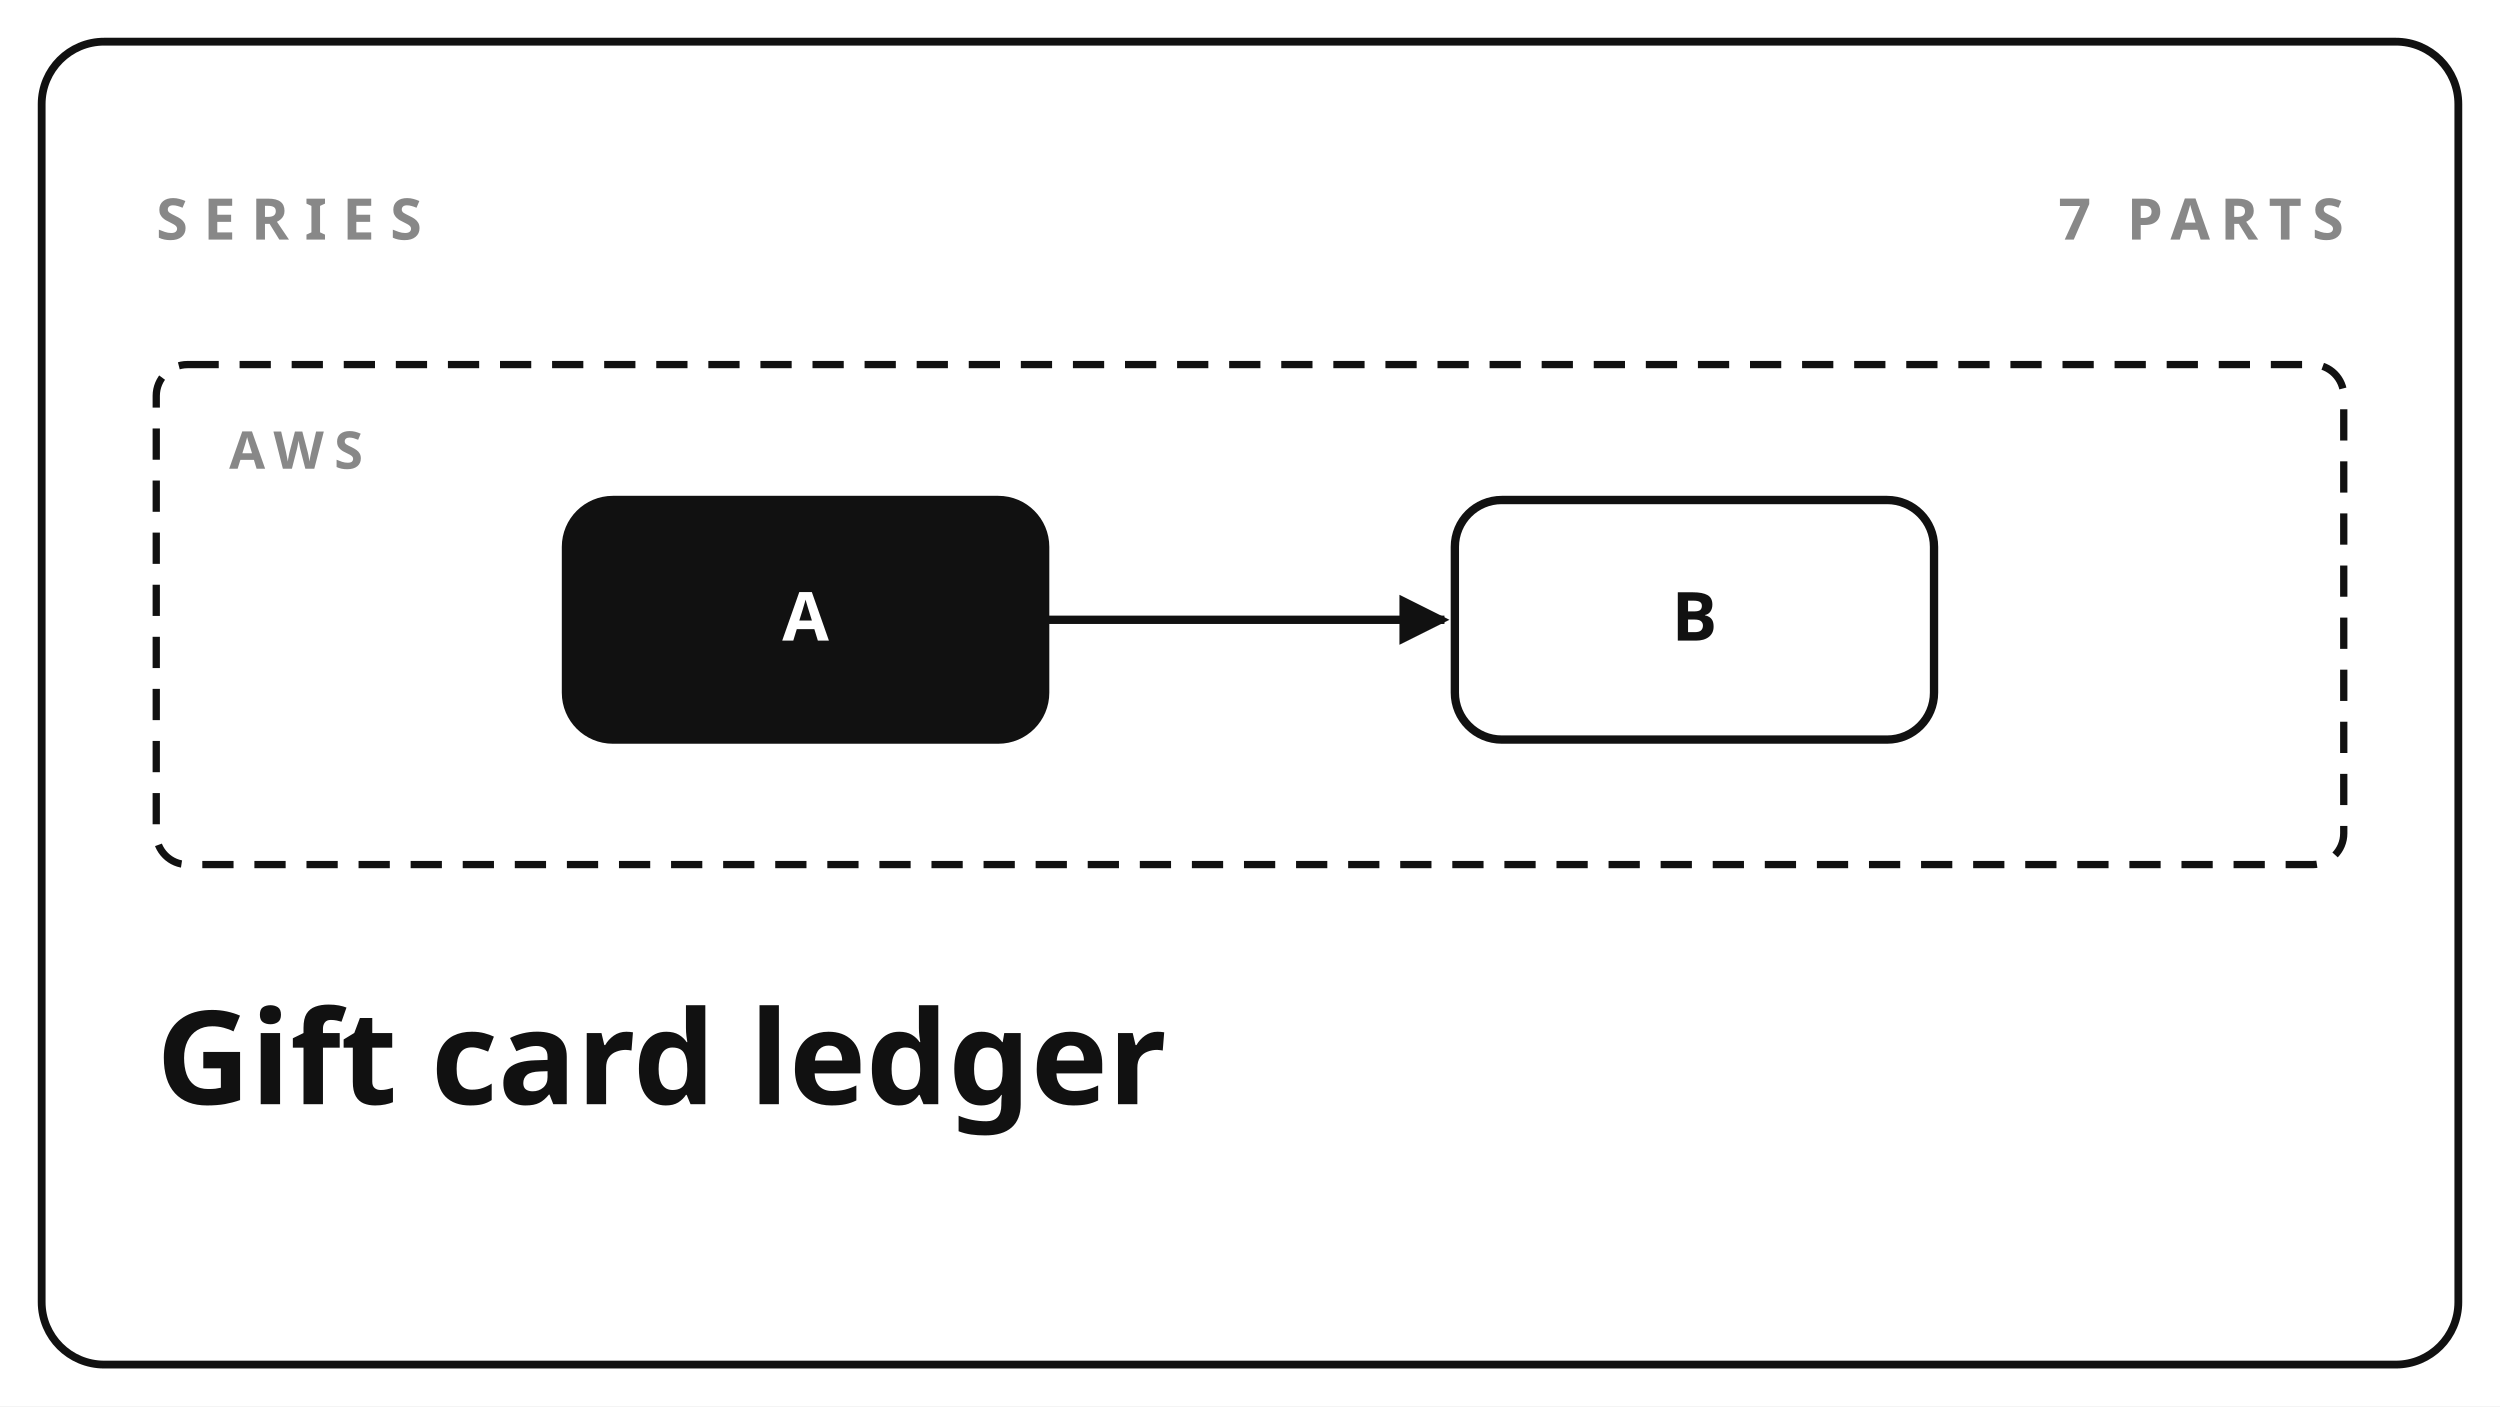
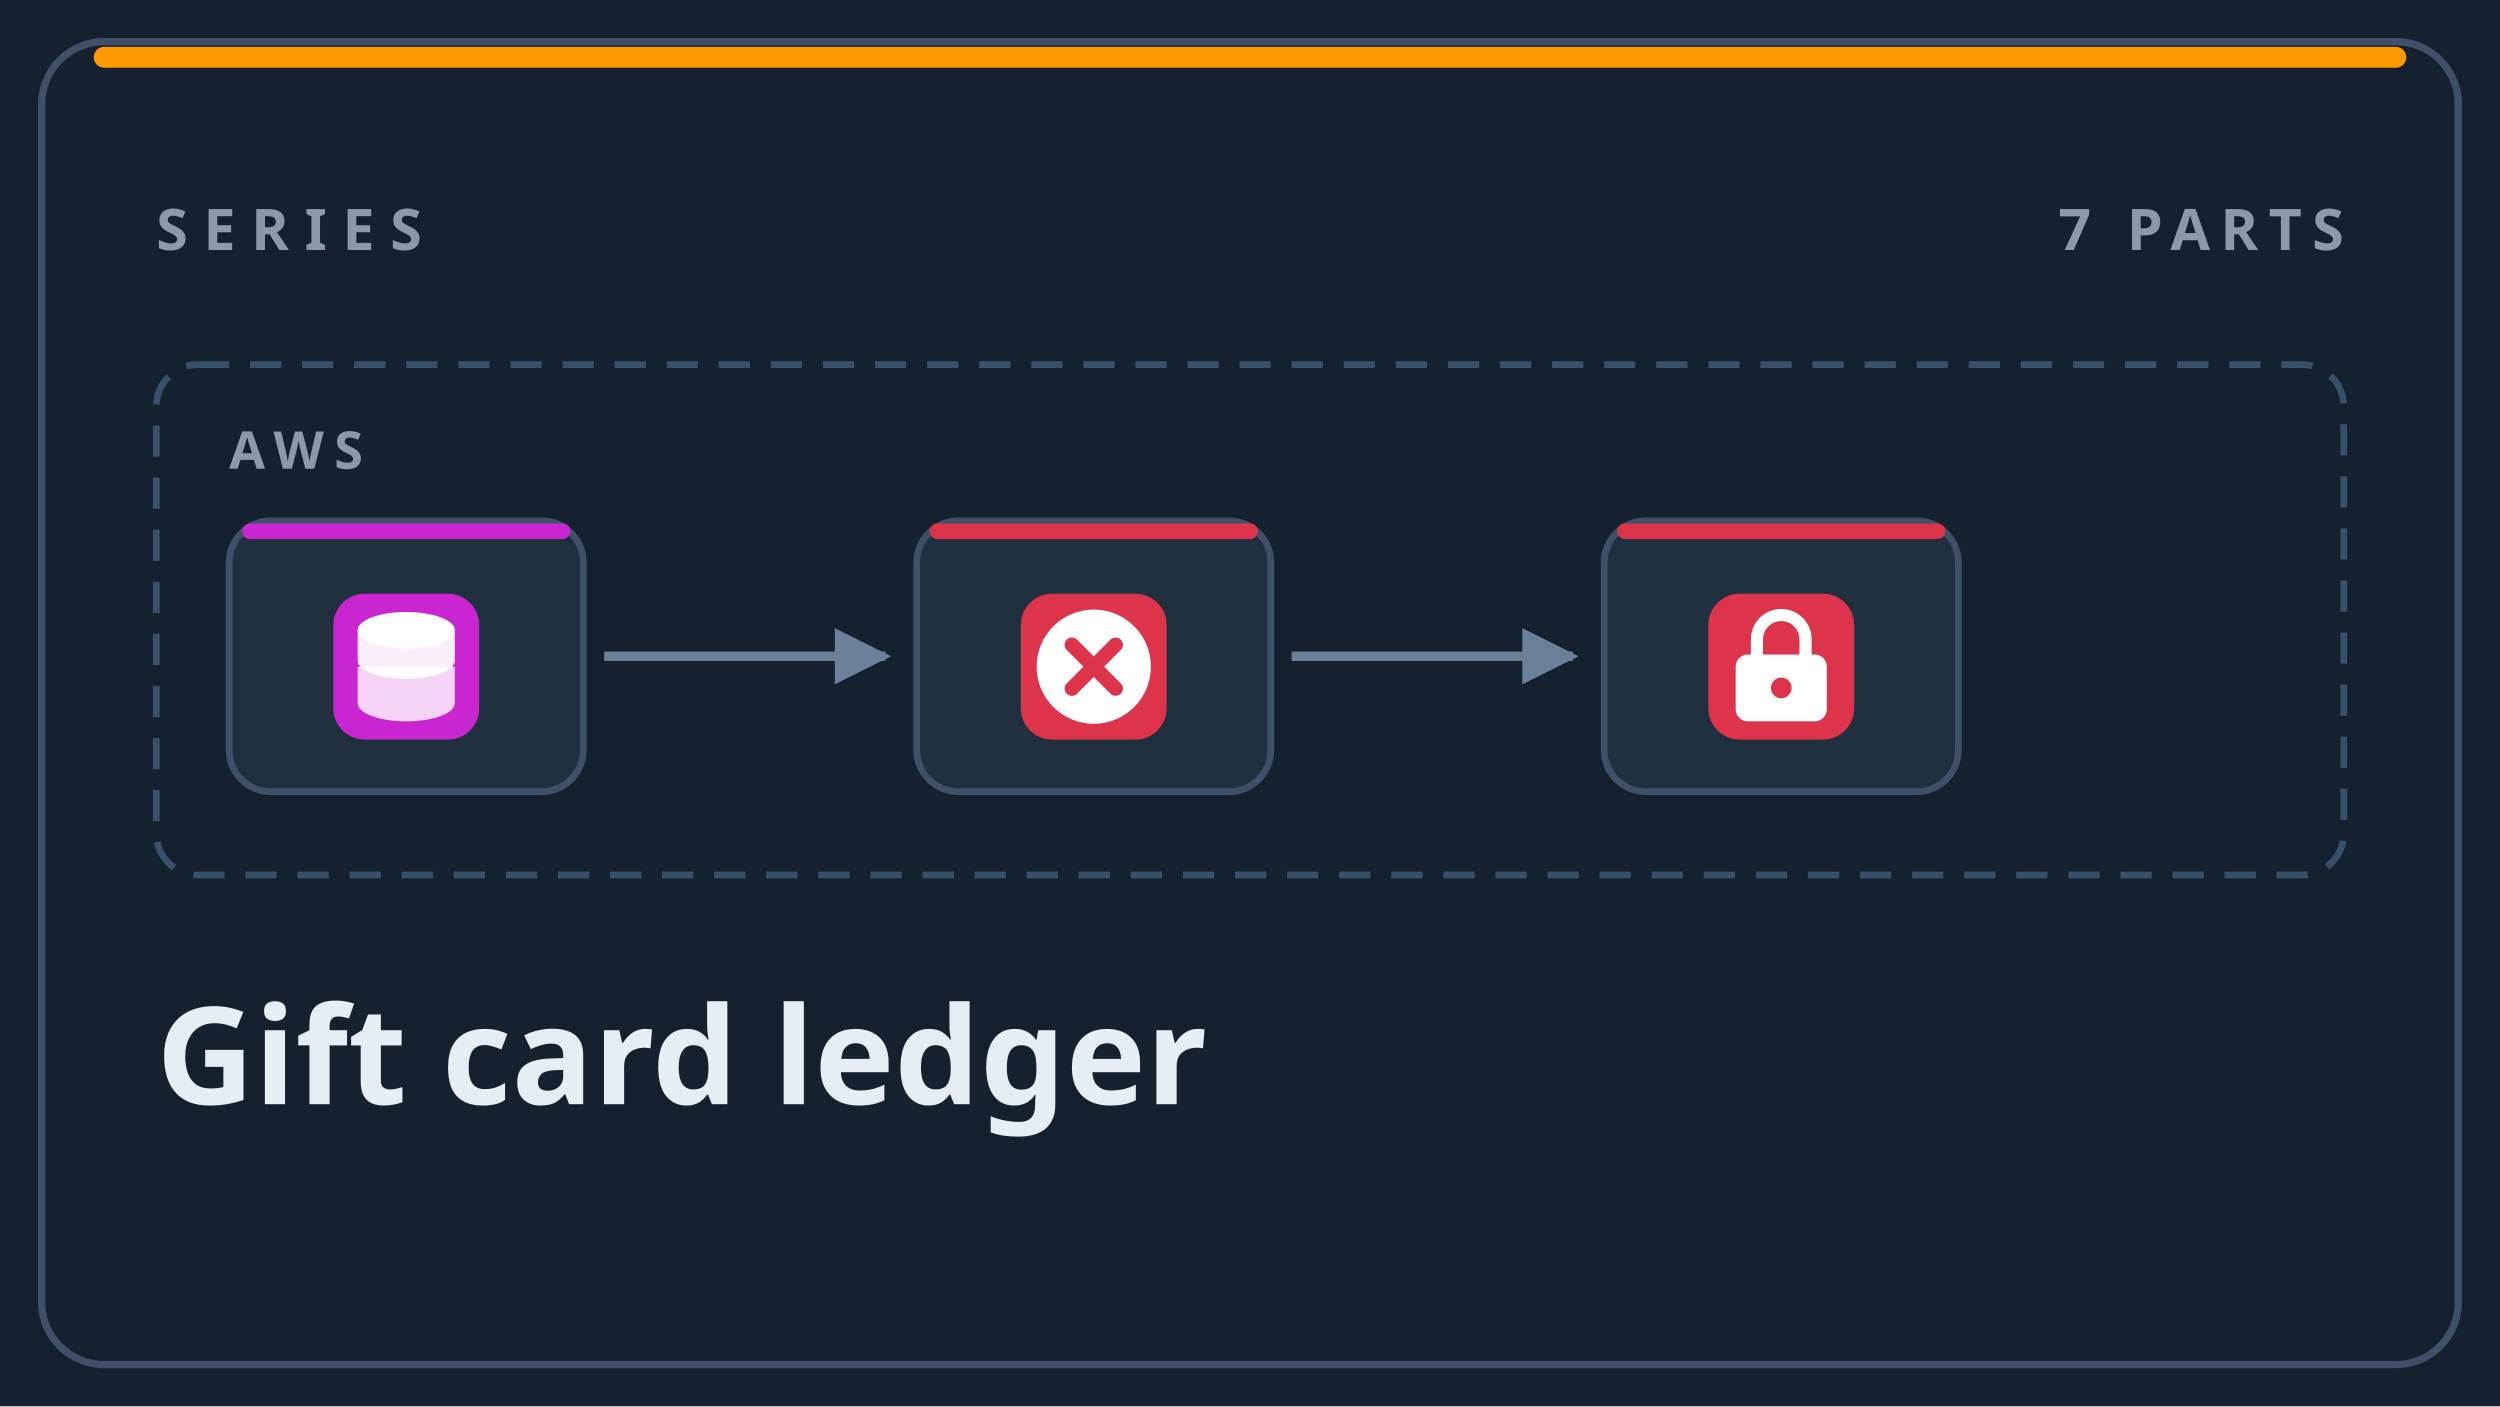
<svg xmlns="http://www.w3.org/2000/svg" viewBox="0 0 480 270" width="480" height="270" role="img" aria-label="Gift card ledger — series thumbnail">
+   <rect width="480" height="270" fill="#16212f" />
+   <rect x="8" y="8" width="464" height="254" rx="12" fill="none" stroke="#3f5169" stroke-width="1.4" />
+   <line x1="20" y1="11" x2="460" y2="11" stroke="#ff9900" stroke-width="4" stroke-linecap="round" />
+   <text x="30" y="48" font-family="ui-sans-serif,system-ui,sans-serif" font-size="11" font-weight="700" letter-spacing="3" fill="#8d99a8">SERIES</text>
+   <text x="450" y="48" text-anchor="end" font-family="ui-sans-serif,system-ui,sans-serif" font-size="11" font-weight="700" letter-spacing="2" fill="#8d99a8">7 PARTS</text>
+   <rect x="30" y="70" width="420" height="98" rx="8" fill="none" stroke="#37506b" stroke-width="1.3" stroke-dasharray="6 4" />
+   <text x="44" y="90" font-family="ui-sans-serif,system-ui,sans-serif" font-size="10" font-weight="700" letter-spacing="2" fill="#8d99a8">AWS</text>
  <defs>
-     <marker id="ar" viewBox="0 0 10 10" refX="9" refY="5" markerWidth="6" markerHeight="6" orient="auto">
-       <path d="M0,0 L10,5 L0,10 z" fill="#111111" />
+     <marker id="tar" viewBox="0 0 10 10" refX="9" refY="5" markerWidth="6" markerHeight="6" orient="auto">
+       <path d="M0,0 L10,5 L0,10 z" fill="#6b8199" />
    </marker>
  </defs>
-   <rect x="0" y="0" width="480" height="270" fill="#ffffff" />
-   <rect x="8" y="8" width="464" height="254" rx="12" fill="none" stroke="#111111" stroke-width="1.5" />
-   <text x="30" y="46" font-family="ui-sans-serif,system-ui,sans-serif" font-size="11" font-weight="700" letter-spacing="3" fill="#888888">SERIES</text>
-   <text x="450" y="46" text-anchor="end" font-family="ui-sans-serif,system-ui,sans-serif" font-size="11" font-weight="700" letter-spacing="2" fill="#888888">7 PARTS</text>
-   <rect x="30" y="70" width="420" height="96" rx="6" fill="none" stroke="#111111" stroke-width="1.4" stroke-dasharray="6 4" />
-   <text x="44" y="90" font-family="ui-sans-serif,system-ui,sans-serif" font-size="10" font-weight="700" letter-spacing="2" fill="#888888">AWS</text>
-   <rect x="108.667" y="96" width="92" height="46" rx="9" fill="#111111" stroke="#111111" stroke-width="1.6" />
-   <text x="154.667" y="123.0" text-anchor="middle" font-family="ui-sans-serif,system-ui,sans-serif" font-size="13" font-weight="600" fill="#ffffff">A</text>
-   <line x1="200.667" y1="119.0" x2="277.333" y2="119.0" stroke="#111111" stroke-width="1.6" marker-end="url(#ar)" />
-   <rect x="279.333" y="96" width="92" height="46" rx="9" fill="#ffffff" stroke="#111111" stroke-width="1.6" />
-   <text x="325.333" y="123.0" text-anchor="middle" font-family="ui-sans-serif,system-ui,sans-serif" font-size="13" font-weight="600" fill="#111111">B</text>
-   <text y="212" font-family="ui-sans-serif,system-ui,sans-serif" font-size="25" font-weight="700" fill="#111111">
-     <tspan x="30" dy="0">Gift card ledger</tspan>
+   <rect x="44" y="100" width="68" height="52" rx="8" fill="#20303f" stroke="#3f5169" stroke-width="1.3" />
+   <line x1="48" y1="102" x2="108" y2="102" stroke="#C925D1" stroke-width="3" stroke-linecap="round" />
+   <g transform="translate(64.0,114.0)" aria-hidden="true">
+     <rect width="28.0" height="28.0" rx="6" fill="#C925D1" />
+     <g transform="scale(1.1667)">
+       <ellipse cx="12" cy="6" rx="8" ry="3" fill="#fff" />
+       <path d="M4 6v5c0 1.7 3.6 3 8 3s8-1.3 8-3V6" fill="#fff" opacity=".92" />
+       <path d="M4 12v6c0 1.7 3.6 3 8 3s8-1.3 8-3v-6" fill="#fff" opacity=".8" />
+     </g>
+   </g>
+   <line x1="116" y1="126" x2="170" y2="126" stroke="#6b8199" stroke-width="1.8" marker-end="url(#tar)" />
+   <rect x="176" y="100" width="68" height="52" rx="8" fill="#20303f" stroke="#3f5169" stroke-width="1.3" />
+   <line x1="180" y1="102" x2="240" y2="102" stroke="#DD344C" stroke-width="3" stroke-linecap="round" />
+   <g transform="translate(196.0,114.0)" aria-hidden="true">
+     <rect width="28.0" height="28.0" rx="6" fill="#DD344C" />
+     <g transform="scale(1.1667)">
+       <circle cx="12" cy="12" r="9.4" fill="#fff" />
+       <path d="M8.4 8.4l7.2 7.2M15.6 8.4l-7.2 7.2" stroke="#DD344C" stroke-width="2.4" stroke-linecap="round" />
+     </g>
+   </g>
+   <line x1="248" y1="126" x2="302" y2="126" stroke="#6b8199" stroke-width="1.8" marker-end="url(#tar)" />
+   <rect x="308" y="100" width="68" height="52" rx="8" fill="#20303f" stroke="#3f5169" stroke-width="1.3" />
+   <line x1="312" y1="102" x2="372" y2="102" stroke="#DD344C" stroke-width="3" stroke-linecap="round" />
+   <g transform="translate(328.0,114.0)" aria-hidden="true">
+     <rect width="28.0" height="28.0" rx="6" fill="#DD344C" />
+     <g transform="scale(1.1667)">
+       <rect x="4.5" y="10" width="15" height="11" rx="2" fill="#fff" />
+       <path d="M8 10V7.5a4 4 0 0 1 8 0V10" stroke="#fff" stroke-width="2" fill="none" stroke-linecap="round" />
+       <circle cx="12" cy="15.5" r="1.7" fill="#DD344C" />
+     </g>
+   </g>
+   <text font-family="ui-sans-serif,system-ui,sans-serif" font-size="26" font-weight="700" fill="#e6edf5">
+     <tspan x="30" y="212">Gift card ledger</tspan>
  </text>
</svg>
